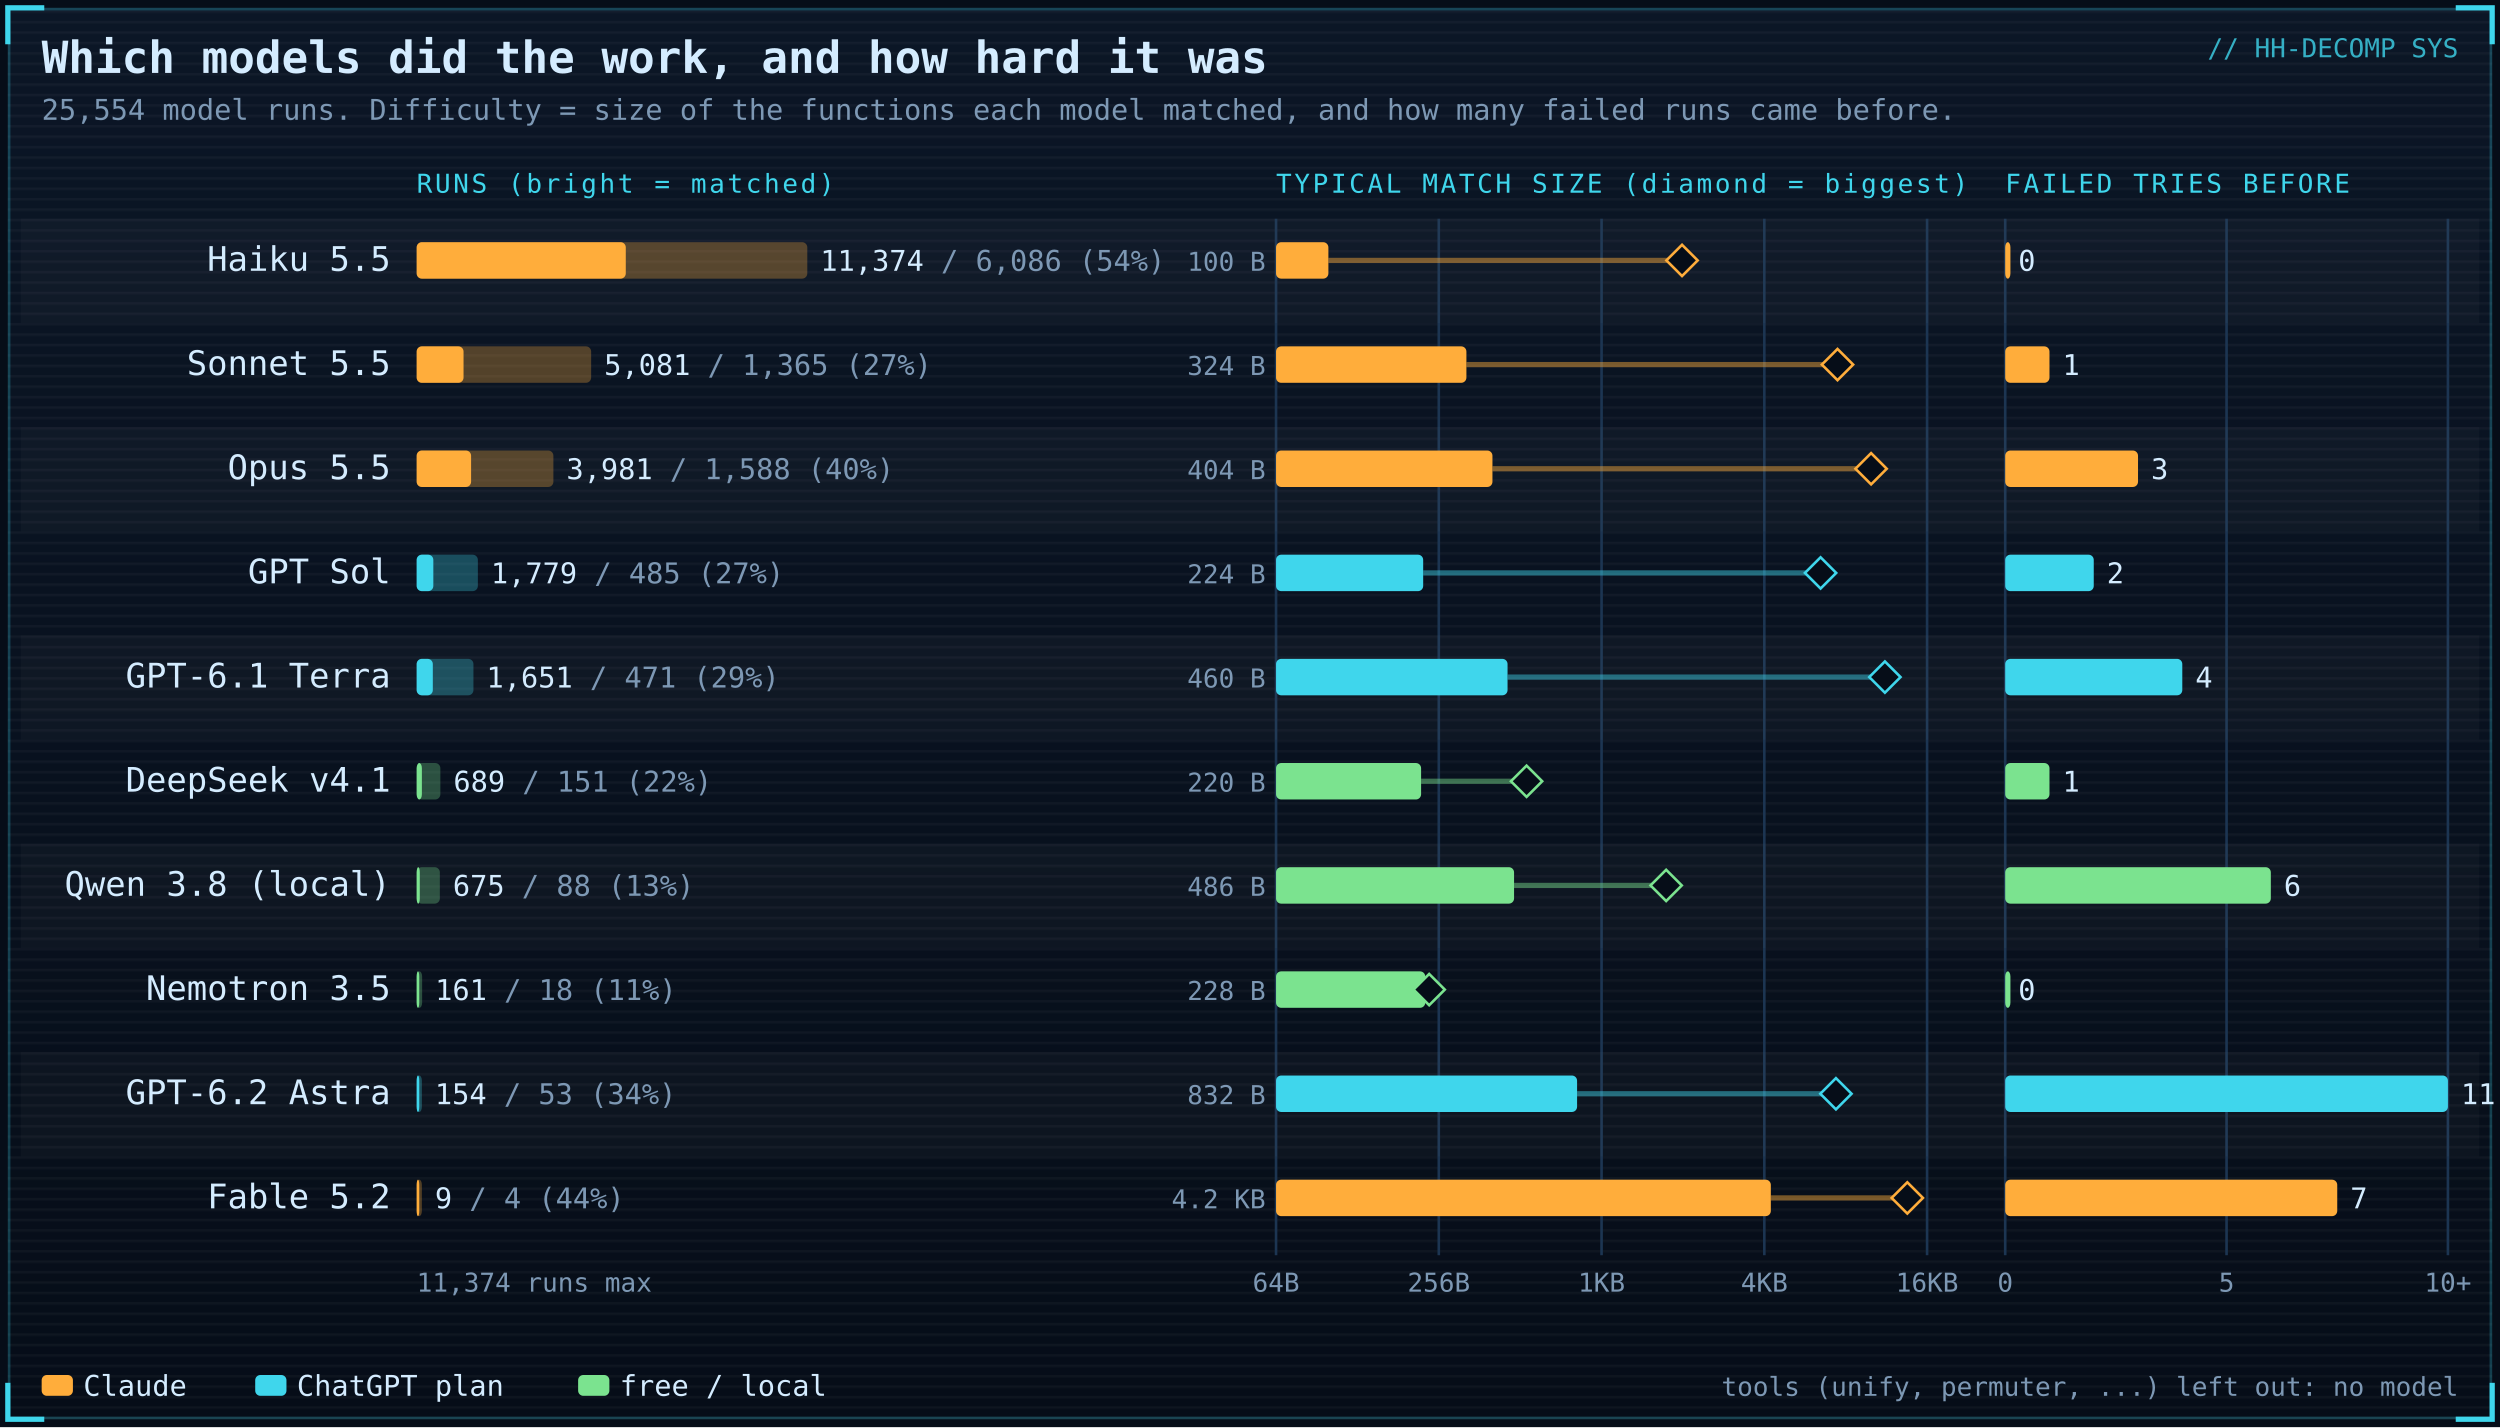
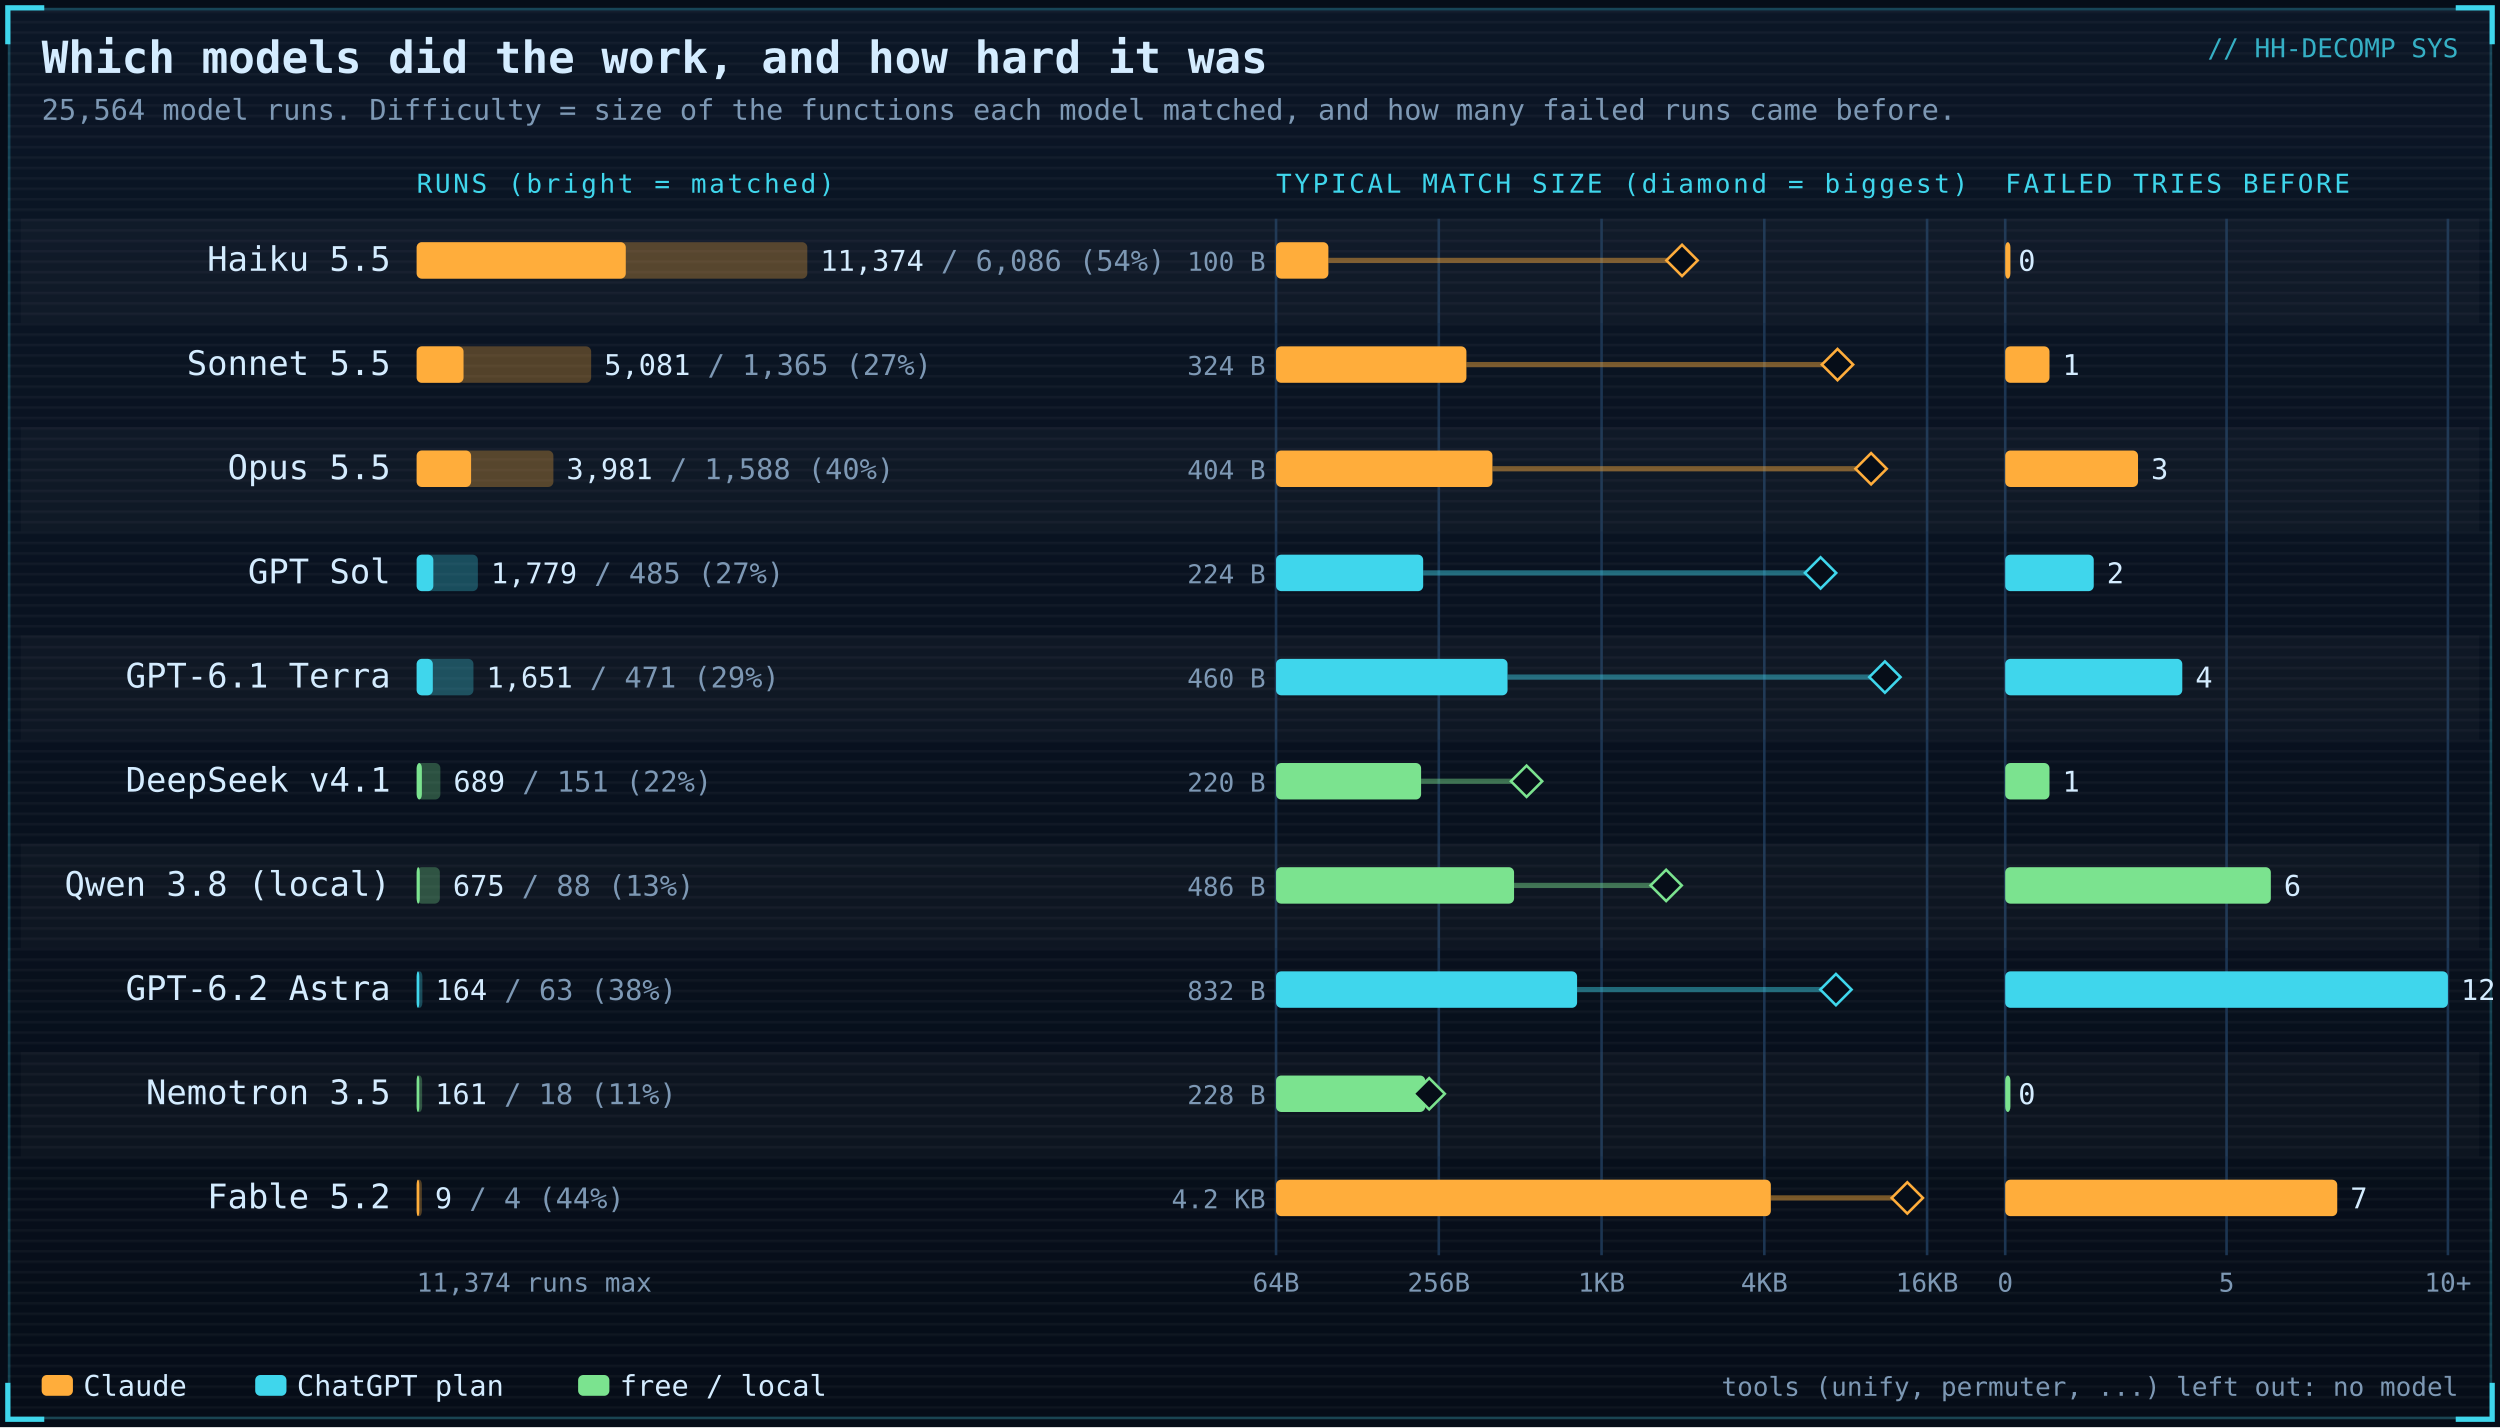
<svg xmlns="http://www.w3.org/2000/svg" viewBox="0 0 960 548" width="960" height="548" font-family="'Share Tech Mono','Eurostile','Bank Gothic',Consolas,'DejaVu Sans Mono',monospace" role="img" aria-label="Which models did the work, and how hard it was">
  <defs>
    <pattern id="scan" width="4" height="4" patternUnits="userSpaceOnUse">
      <rect width="4" height="1" fill="#ffffff" opacity="0.035" />
    </pattern>
    <linearGradient id="panel" x1="0" y1="0" x2="0" y2="1">
      <stop offset="0" stop-color="#0b1626" />
      <stop offset="1" stop-color="#060d18" />
    </linearGradient>
  </defs>
  <rect width="100%" height="100%" fill="#060d18" />
  <rect x="3" y="3" width="954" height="542" fill="url(#panel)" />
  <rect x="3" y="3" width="954" height="542" fill="url(#scan)" />
  <rect x="3.5" y="3.5" width="953" height="541" fill="none" stroke="#3fd6ec" stroke-opacity="0.25" />
  <path d="M3,17 V3 H17" fill="none" stroke="#3fd6ec" stroke-width="2" />
  <path d="M943,3 H957 V17" fill="none" stroke="#3fd6ec" stroke-width="2" />
  <path d="M3,531 V545 H17" fill="none" stroke="#3fd6ec" stroke-width="2" />
  <path d="M943,545 H957 V531" fill="none" stroke="#3fd6ec" stroke-width="2" />
  <text x="944" y="22" font-size="10" fill="#3fd6ec" text-anchor="end" opacity="0.8">// HH-DECOMP SYS</text>
  <text x="16" y="28" font-size="17" font-weight="600" fill="#d4ecff">Which models did the work, and how hard it was</text>
-   <text x="16" y="46" font-size="11" fill="#7d98b4">25,554 model runs. Difficulty = size of the functions each model matched, and how many failed runs came before.</text>
+   <text x="16" y="46" font-size="11" fill="#7d98b4">25,564 model runs. Difficulty = size of the functions each model matched, and how many failed runs came before.</text>
  <text x="160" y="74" font-size="10" fill="#3fd6ec" letter-spacing="1">RUNS  (bright = matched)</text>
  <text x="490" y="74" font-size="10" fill="#3fd6ec" letter-spacing="1">TYPICAL MATCH SIZE  (diamond = biggest)</text>
  <text x="770" y="74" font-size="10" fill="#3fd6ec" letter-spacing="1">FAILED TRIES BEFORE</text>
  <line x1="490.0" y1="84" x2="490.0" y2="482" stroke="#1c3552" />
  <text x="490.0" y="496" font-size="10" fill="#7d98b4" text-anchor="middle">64B</text>
  <line x1="552.5" y1="84" x2="552.5" y2="482" stroke="#1c3552" />
  <text x="552.5" y="496" font-size="10" fill="#7d98b4" text-anchor="middle">256B</text>
  <line x1="615.0" y1="84" x2="615.0" y2="482" stroke="#1c3552" />
  <text x="615.0" y="496" font-size="10" fill="#7d98b4" text-anchor="middle">1KB</text>
  <line x1="677.5" y1="84" x2="677.5" y2="482" stroke="#1c3552" />
  <text x="677.5" y="496" font-size="10" fill="#7d98b4" text-anchor="middle">4KB</text>
  <line x1="740.0" y1="84" x2="740.0" y2="482" stroke="#1c3552" />
  <text x="740.0" y="496" font-size="10" fill="#7d98b4" text-anchor="middle">16KB</text>
  <line x1="770.0" y1="84" x2="770.0" y2="482" stroke="#1c3552" />
  <text x="770.0" y="496" font-size="10" fill="#7d98b4" text-anchor="middle">0</text>
  <line x1="855.0" y1="84" x2="855.0" y2="482" stroke="#1c3552" />
  <text x="855.0" y="496" font-size="10" fill="#7d98b4" text-anchor="middle">5</text>
  <line x1="940.0" y1="84" x2="940.0" y2="482" stroke="#1c3552" />
  <text x="940.0" y="496" font-size="10" fill="#7d98b4" text-anchor="middle">10+</text>
  <text x="160" y="496" font-size="10" fill="#7d98b4">11,374 runs max</text>
  <rect x="8" y="84" width="944" height="40" fill="#ffffff" opacity="0.025" />
  <text x="150" y="104" font-size="13" fill="#d4ecff" text-anchor="end">Haiku 5.5</text>
  <rect x="160" y="93" width="150.0" height="14" rx="2" fill="#ffad3b" opacity="0.3" />
  <rect x="160" y="93" width="80.3" height="14" rx="2" fill="#ffad3b" />
  <text x="315.0" y="104" font-size="11" fill="#d4ecff">11,374 <tspan fill="#7d98b4">/ 6,086 (54%)</tspan>
  </text>
  <line x1="510.1" y1="100" x2="645.9" y2="100" stroke="#ffad3b" stroke-opacity="0.45" stroke-width="2" />
  <rect x="490" y="93" width="20.1" height="14" rx="2" fill="#ffad3b" />
  <path d="M645.9,94 l6,6 l-6,6 l-6,-6 z" fill="#060d18" stroke="#ffad3b" />
  <text x="486" y="104" font-size="10" fill="#7d98b4" text-anchor="end">100 B</text>
  <rect x="770" y="93" width="2.0" height="14" rx="2" fill="#ffad3b" />
  <text x="775.0" y="104" font-size="11" fill="#d4ecff">0</text>
  <text x="150" y="144" font-size="13" fill="#d4ecff" text-anchor="end">Sonnet 5.5</text>
  <rect x="160" y="133" width="67.0" height="14" rx="2" fill="#ffad3b" opacity="0.3" />
  <rect x="160" y="133" width="18.0" height="14" rx="2" fill="#ffad3b" />
  <text x="232.0" y="144" font-size="11" fill="#d4ecff">5,081 <tspan fill="#7d98b4">/ 1,365 (27%)</tspan>
  </text>
  <line x1="563.1" y1="140" x2="705.6" y2="140" stroke="#ffad3b" stroke-opacity="0.45" stroke-width="2" />
  <rect x="490" y="133" width="73.1" height="14" rx="2" fill="#ffad3b" />
  <path d="M705.6,134 l6,6 l-6,6 l-6,-6 z" fill="#060d18" stroke="#ffad3b" />
  <text x="486" y="144" font-size="10" fill="#7d98b4" text-anchor="end">324 B</text>
  <rect x="770" y="133" width="17.0" height="14" rx="2" fill="#ffad3b" />
  <text x="792.0" y="144" font-size="11" fill="#d4ecff">1</text>
  <rect x="8" y="164" width="944" height="40" fill="#ffffff" opacity="0.025" />
  <text x="150" y="184" font-size="13" fill="#d4ecff" text-anchor="end">Opus 5.5</text>
  <rect x="160" y="173" width="52.5" height="14" rx="2" fill="#ffad3b" opacity="0.3" />
  <rect x="160" y="173" width="20.9" height="14" rx="2" fill="#ffad3b" />
  <text x="217.5" y="184" font-size="11" fill="#d4ecff">3,981 <tspan fill="#7d98b4">/ 1,588 (40%)</tspan>
  </text>
  <line x1="573.1" y1="180" x2="718.5" y2="180" stroke="#ffad3b" stroke-opacity="0.45" stroke-width="2" />
  <rect x="490" y="173" width="83.1" height="14" rx="2" fill="#ffad3b" />
  <path d="M718.5,174 l6,6 l-6,6 l-6,-6 z" fill="#060d18" stroke="#ffad3b" />
  <text x="486" y="184" font-size="10" fill="#7d98b4" text-anchor="end">404 B</text>
  <rect x="770" y="173" width="51.0" height="14" rx="2" fill="#ffad3b" />
  <text x="826.0" y="184" font-size="11" fill="#d4ecff">3</text>
  <text x="150" y="224" font-size="13" fill="#d4ecff" text-anchor="end">GPT Sol</text>
  <rect x="160" y="213" width="23.5" height="14" rx="2" fill="#3fd6ec" opacity="0.3" />
  <rect x="160" y="213" width="6.4" height="14" rx="2" fill="#3fd6ec" />
  <text x="188.5" y="224" font-size="11" fill="#d4ecff">1,779 <tspan fill="#7d98b4">/ 485 (27%)</tspan>
  </text>
  <line x1="546.5" y1="220" x2="699.1" y2="220" stroke="#3fd6ec" stroke-opacity="0.45" stroke-width="2" />
  <rect x="490" y="213" width="56.5" height="14" rx="2" fill="#3fd6ec" />
  <path d="M699.1,214 l6,6 l-6,6 l-6,-6 z" fill="#060d18" stroke="#3fd6ec" />
  <text x="486" y="224" font-size="10" fill="#7d98b4" text-anchor="end">224 B</text>
  <rect x="770" y="213" width="34.0" height="14" rx="2" fill="#3fd6ec" />
  <text x="809.0" y="224" font-size="11" fill="#d4ecff">2</text>
  <rect x="8" y="244" width="944" height="40" fill="#ffffff" opacity="0.025" />
  <text x="150" y="264" font-size="13" fill="#d4ecff" text-anchor="end">GPT-6.1 Terra</text>
  <rect x="160" y="253" width="21.8" height="14" rx="2" fill="#3fd6ec" opacity="0.3" />
  <rect x="160" y="253" width="6.2" height="14" rx="2" fill="#3fd6ec" />
  <text x="186.8" y="264" font-size="11" fill="#d4ecff">1,651 <tspan fill="#7d98b4">/ 471 (29%)</tspan>
  </text>
  <line x1="578.9" y1="260" x2="723.8" y2="260" stroke="#3fd6ec" stroke-opacity="0.45" stroke-width="2" />
  <rect x="490" y="253" width="88.9" height="14" rx="2" fill="#3fd6ec" />
  <path d="M723.8,254 l6,6 l-6,6 l-6,-6 z" fill="#060d18" stroke="#3fd6ec" />
  <text x="486" y="264" font-size="10" fill="#7d98b4" text-anchor="end">460 B</text>
  <rect x="770" y="253" width="68.0" height="14" rx="2" fill="#3fd6ec" />
  <text x="843.0" y="264" font-size="11" fill="#d4ecff">4</text>
  <text x="150" y="304" font-size="13" fill="#d4ecff" text-anchor="end">DeepSeek v4.1</text>
  <rect x="160" y="293" width="9.1" height="14" rx="2" fill="#7be38f" opacity="0.3" />
  <rect x="160" y="293" width="2.0" height="14" rx="2" fill="#7be38f" />
  <text x="174.1" y="304" font-size="11" fill="#d4ecff">689 <tspan fill="#7d98b4">/ 151 (22%)</tspan>
  </text>
  <line x1="545.7" y1="300" x2="586.2" y2="300" stroke="#7be38f" stroke-opacity="0.45" stroke-width="2" />
  <rect x="490" y="293" width="55.7" height="14" rx="2" fill="#7be38f" />
  <path d="M586.2,294 l6,6 l-6,6 l-6,-6 z" fill="#060d18" stroke="#7be38f" />
  <text x="486" y="304" font-size="10" fill="#7d98b4" text-anchor="end">220 B</text>
  <rect x="770" y="293" width="17.0" height="14" rx="2" fill="#7be38f" />
  <text x="792.0" y="304" font-size="11" fill="#d4ecff">1</text>
  <rect x="8" y="324" width="944" height="40" fill="#ffffff" opacity="0.025" />
  <text x="150" y="344" font-size="13" fill="#d4ecff" text-anchor="end">Qwen 3.8 (local)</text>
  <rect x="160" y="333" width="8.9" height="14" rx="2" fill="#7be38f" opacity="0.3" />
  <rect x="160" y="333" width="1.2" height="14" rx="2" fill="#7be38f" />
  <text x="173.9" y="344" font-size="11" fill="#d4ecff">675 <tspan fill="#7d98b4">/ 88 (13%)</tspan>
  </text>
  <line x1="581.4" y1="340" x2="639.8" y2="340" stroke="#7be38f" stroke-opacity="0.45" stroke-width="2" />
  <rect x="490" y="333" width="91.4" height="14" rx="2" fill="#7be38f" />
  <path d="M639.8,334 l6,6 l-6,6 l-6,-6 z" fill="#060d18" stroke="#7be38f" />
  <text x="486" y="344" font-size="10" fill="#7d98b4" text-anchor="end">486 B</text>
  <rect x="770" y="333" width="102.0" height="14" rx="2" fill="#7be38f" />
  <text x="877.0" y="344" font-size="11" fill="#d4ecff">6</text>
-   <text x="150" y="384" font-size="13" fill="#d4ecff" text-anchor="end">Nemotron 3.5</text>
-   <rect x="160" y="373" width="2.1" height="14" rx="2" fill="#7be38f" opacity="0.3" />
-   <rect x="160" y="373" width="1.0" height="14" rx="2" fill="#7be38f" />
-   <text x="167.1" y="384" font-size="11" fill="#d4ecff">161 <tspan fill="#7d98b4">/ 18 (11%)</tspan>
+   <text x="150" y="384" font-size="13" fill="#d4ecff" text-anchor="end">GPT-6.2 Astra</text>
+   <rect x="160" y="373" width="2.2" height="14" rx="2" fill="#3fd6ec" opacity="0.3" />
+   <rect x="160" y="373" width="1.0" height="14" rx="2" fill="#3fd6ec" />
+   <text x="167.2" y="384" font-size="11" fill="#d4ecff">164 <tspan fill="#7d98b4">/ 63 (38%)</tspan>
  </text>
-   <line x1="547.3" y1="380" x2="548.8" y2="380" stroke="#7be38f" stroke-opacity="0.45" stroke-width="2" />
-   <rect x="490" y="373" width="57.3" height="14" rx="2" fill="#7be38f" />
-   <path d="M548.8,374 l6,6 l-6,6 l-6,-6 z" fill="#060d18" stroke="#7be38f" />
-   <text x="486" y="384" font-size="10" fill="#7d98b4" text-anchor="end">228 B</text>
-   <rect x="770" y="373" width="2.0" height="14" rx="2" fill="#7be38f" />
-   <text x="775.0" y="384" font-size="11" fill="#d4ecff">0</text>
+   <line x1="605.6" y1="380" x2="705.0" y2="380" stroke="#3fd6ec" stroke-opacity="0.45" stroke-width="2" />
+   <rect x="490" y="373" width="115.6" height="14" rx="2" fill="#3fd6ec" />
+   <path d="M705.0,374 l6,6 l-6,6 l-6,-6 z" fill="#060d18" stroke="#3fd6ec" />
+   <text x="486" y="384" font-size="10" fill="#7d98b4" text-anchor="end">832 B</text>
+   <rect x="770" y="373" width="170.0" height="14" rx="2" fill="#3fd6ec" />
+   <text x="945.0" y="384" font-size="11" fill="#d4ecff">12</text>
  <rect x="8" y="404" width="944" height="40" fill="#ffffff" opacity="0.025" />
-   <text x="150" y="424" font-size="13" fill="#d4ecff" text-anchor="end">GPT-6.2 Astra</text>
-   <rect x="160" y="413" width="2.0" height="14" rx="2" fill="#3fd6ec" opacity="0.3" />
-   <rect x="160" y="413" width="1.0" height="14" rx="2" fill="#3fd6ec" />
-   <text x="167.0" y="424" font-size="11" fill="#d4ecff">154 <tspan fill="#7d98b4">/ 53 (34%)</tspan>
+   <text x="150" y="424" font-size="13" fill="#d4ecff" text-anchor="end">Nemotron 3.5</text>
+   <rect x="160" y="413" width="2.1" height="14" rx="2" fill="#7be38f" opacity="0.3" />
+   <rect x="160" y="413" width="1.0" height="14" rx="2" fill="#7be38f" />
+   <text x="167.1" y="424" font-size="11" fill="#d4ecff">161 <tspan fill="#7d98b4">/ 18 (11%)</tspan>
  </text>
-   <line x1="605.6" y1="420" x2="705.0" y2="420" stroke="#3fd6ec" stroke-opacity="0.45" stroke-width="2" />
-   <rect x="490" y="413" width="115.6" height="14" rx="2" fill="#3fd6ec" />
-   <path d="M705.0,414 l6,6 l-6,6 l-6,-6 z" fill="#060d18" stroke="#3fd6ec" />
-   <text x="486" y="424" font-size="10" fill="#7d98b4" text-anchor="end">832 B</text>
-   <rect x="770" y="413" width="170.0" height="14" rx="2" fill="#3fd6ec" />
-   <text x="945.0" y="424" font-size="11" fill="#d4ecff">11</text>
+   <line x1="547.3" y1="420" x2="548.8" y2="420" stroke="#7be38f" stroke-opacity="0.45" stroke-width="2" />
+   <rect x="490" y="413" width="57.3" height="14" rx="2" fill="#7be38f" />
+   <path d="M548.8,414 l6,6 l-6,6 l-6,-6 z" fill="#060d18" stroke="#7be38f" />
+   <text x="486" y="424" font-size="10" fill="#7d98b4" text-anchor="end">228 B</text>
+   <rect x="770" y="413" width="2.0" height="14" rx="2" fill="#7be38f" />
+   <text x="775.0" y="424" font-size="11" fill="#d4ecff">0</text>
  <text x="150" y="464" font-size="13" fill="#d4ecff" text-anchor="end">Fable 5.2</text>
  <rect x="160" y="453" width="2.0" height="14" rx="2" fill="#ffad3b" opacity="0.3" />
  <rect x="160" y="453" width="1.0" height="14" rx="2" fill="#ffad3b" />
  <text x="167.0" y="464" font-size="11" fill="#d4ecff">9 <tspan fill="#7d98b4">/ 4 (44%)</tspan>
  </text>
  <line x1="680.0" y1="460" x2="732.4" y2="460" stroke="#ffad3b" stroke-opacity="0.45" stroke-width="2" />
  <rect x="490" y="453" width="190.0" height="14" rx="2" fill="#ffad3b" />
  <path d="M732.4,454 l6,6 l-6,6 l-6,-6 z" fill="#060d18" stroke="#ffad3b" />
  <text x="486" y="464" font-size="10" fill="#7d98b4" text-anchor="end">4.2 KB</text>
  <rect x="770" y="453" width="127.5" height="14" rx="2" fill="#ffad3b" />
  <text x="902.5" y="464" font-size="11" fill="#d4ecff">7</text>
  <rect x="16" y="528" width="12" height="8" rx="2" fill="#ffad3b" />
  <text x="32" y="536" font-size="11" fill="#d4ecff">Claude</text>
  <rect x="98" y="528" width="12" height="8" rx="2" fill="#3fd6ec" />
  <text x="114" y="536" font-size="11" fill="#d4ecff">ChatGPT plan</text>
  <rect x="222" y="528" width="12" height="8" rx="2" fill="#7be38f" />
  <text x="238" y="536" font-size="11" fill="#d4ecff">free / local</text>
  <text x="944" y="536" font-size="10" fill="#7d98b4" text-anchor="end">tools (unify, permuter, ...) left out: no model</text>
</svg>
